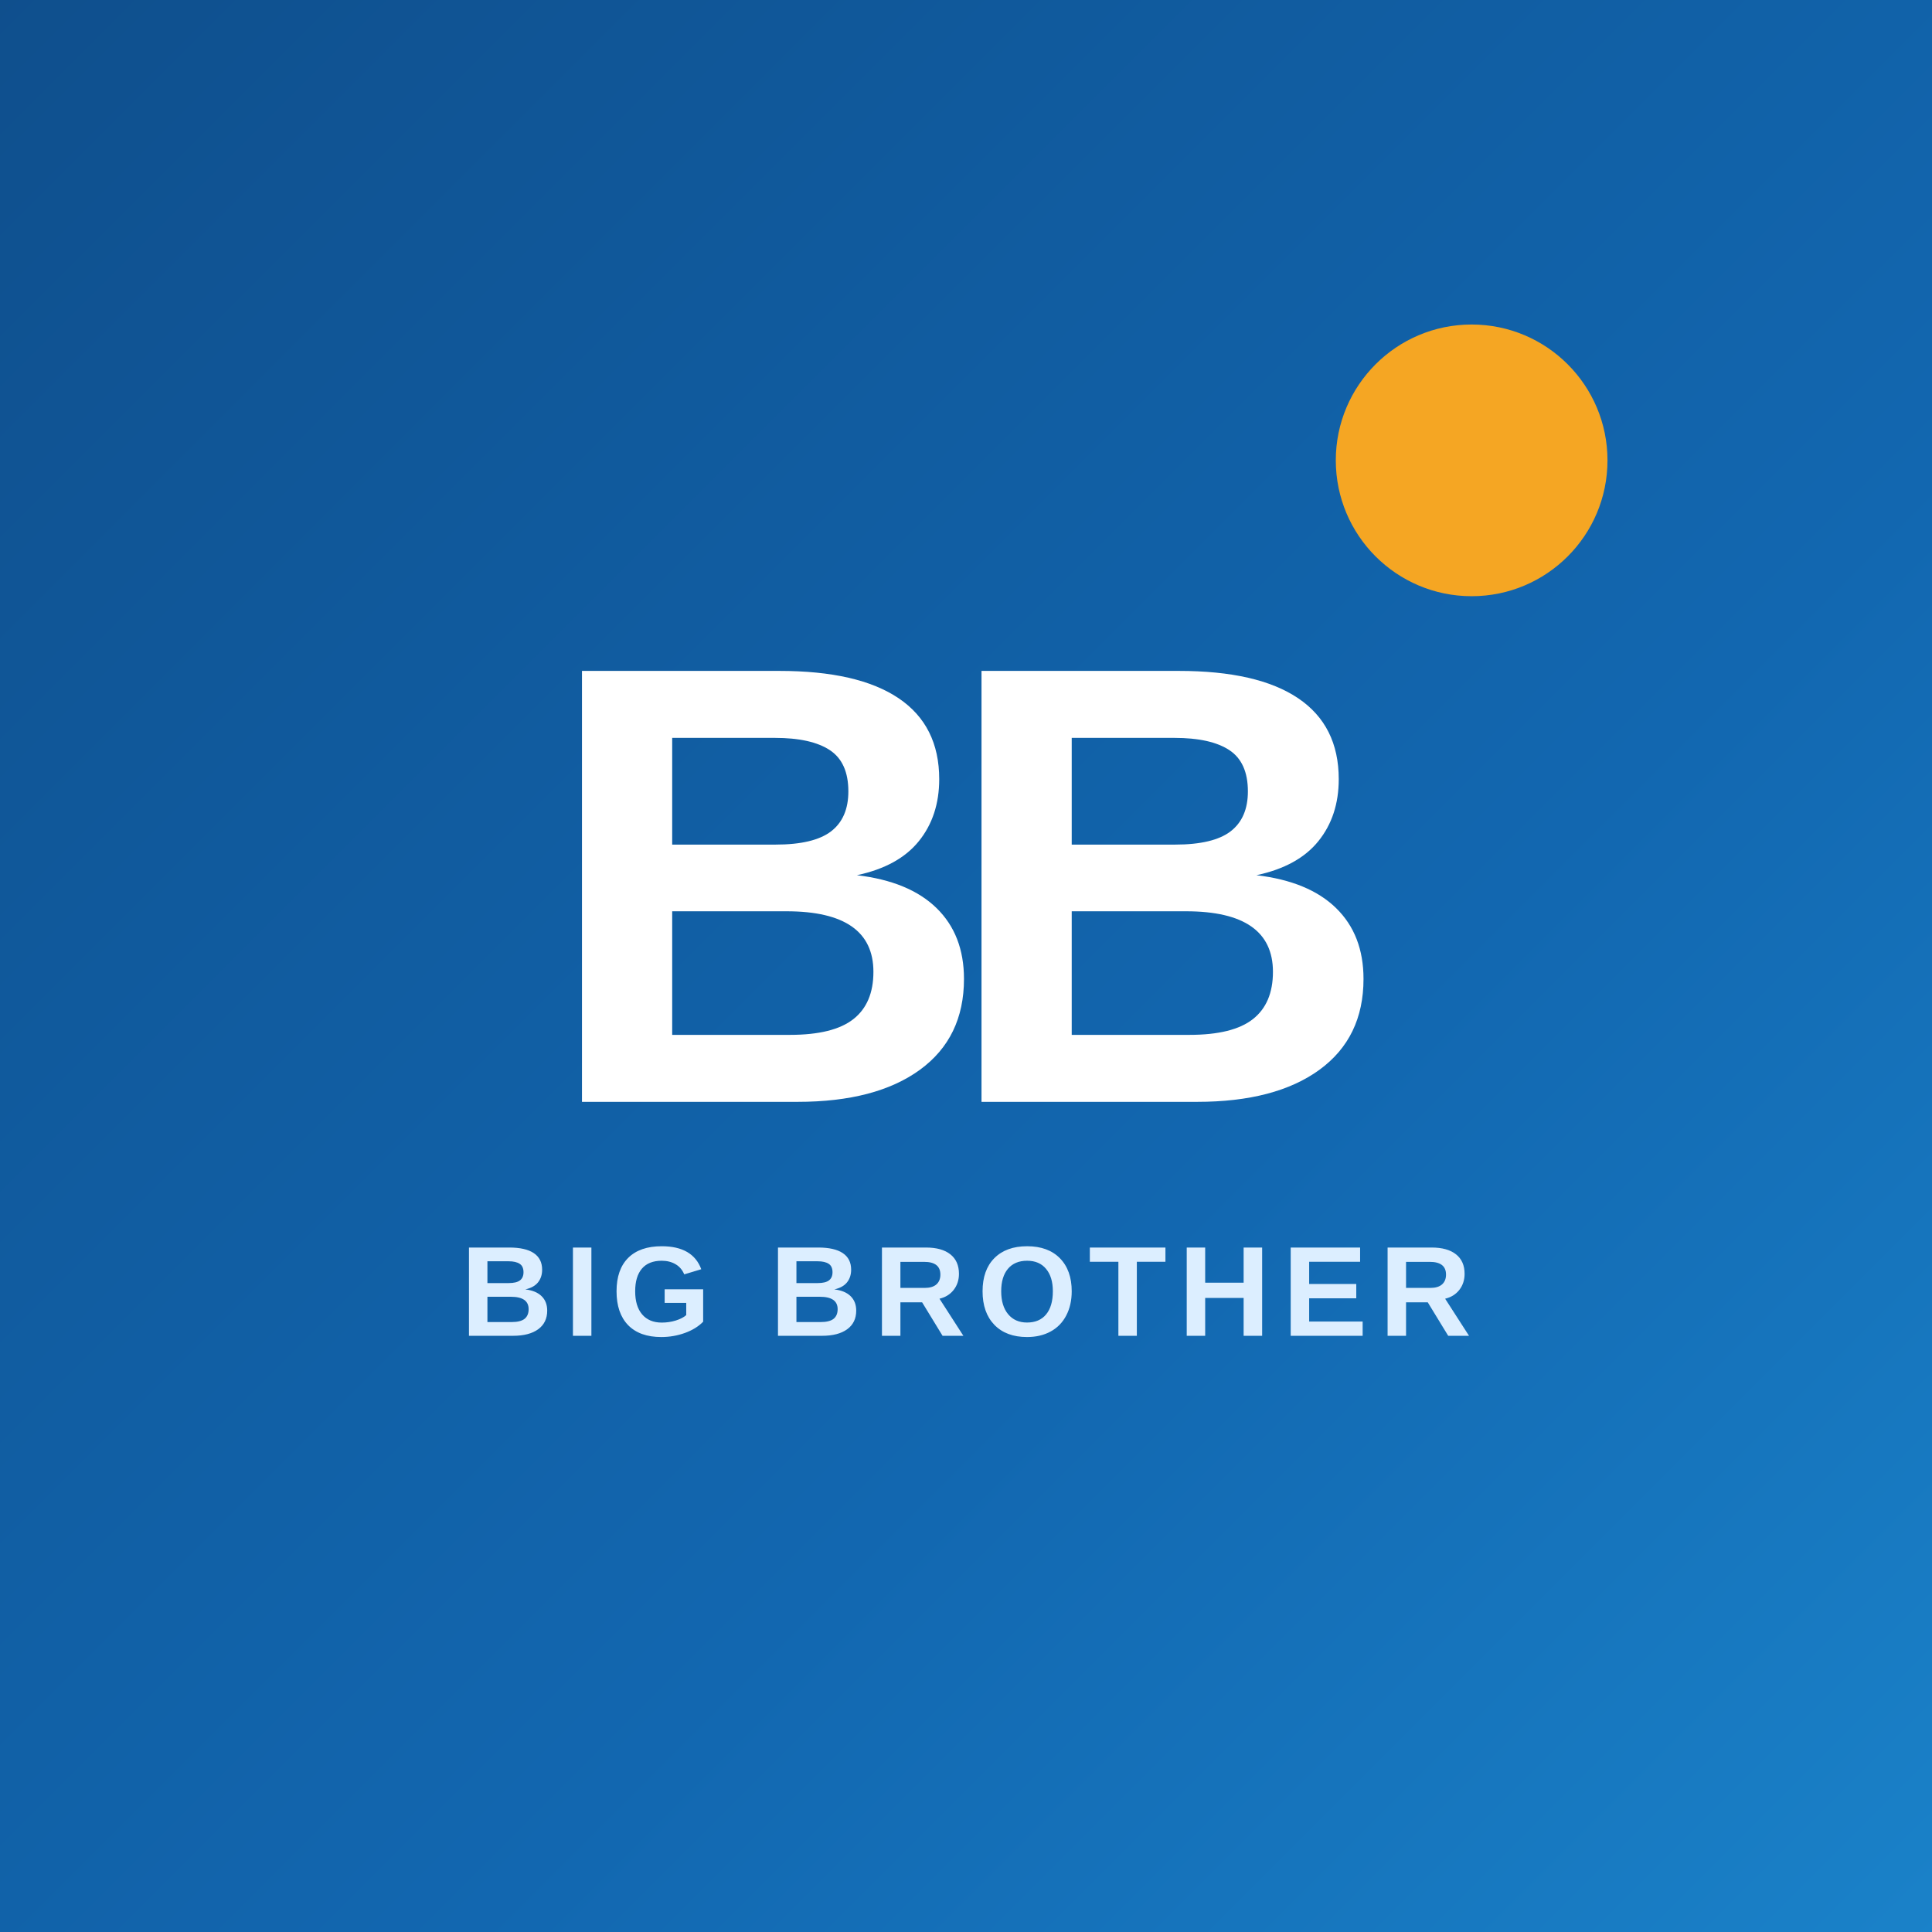
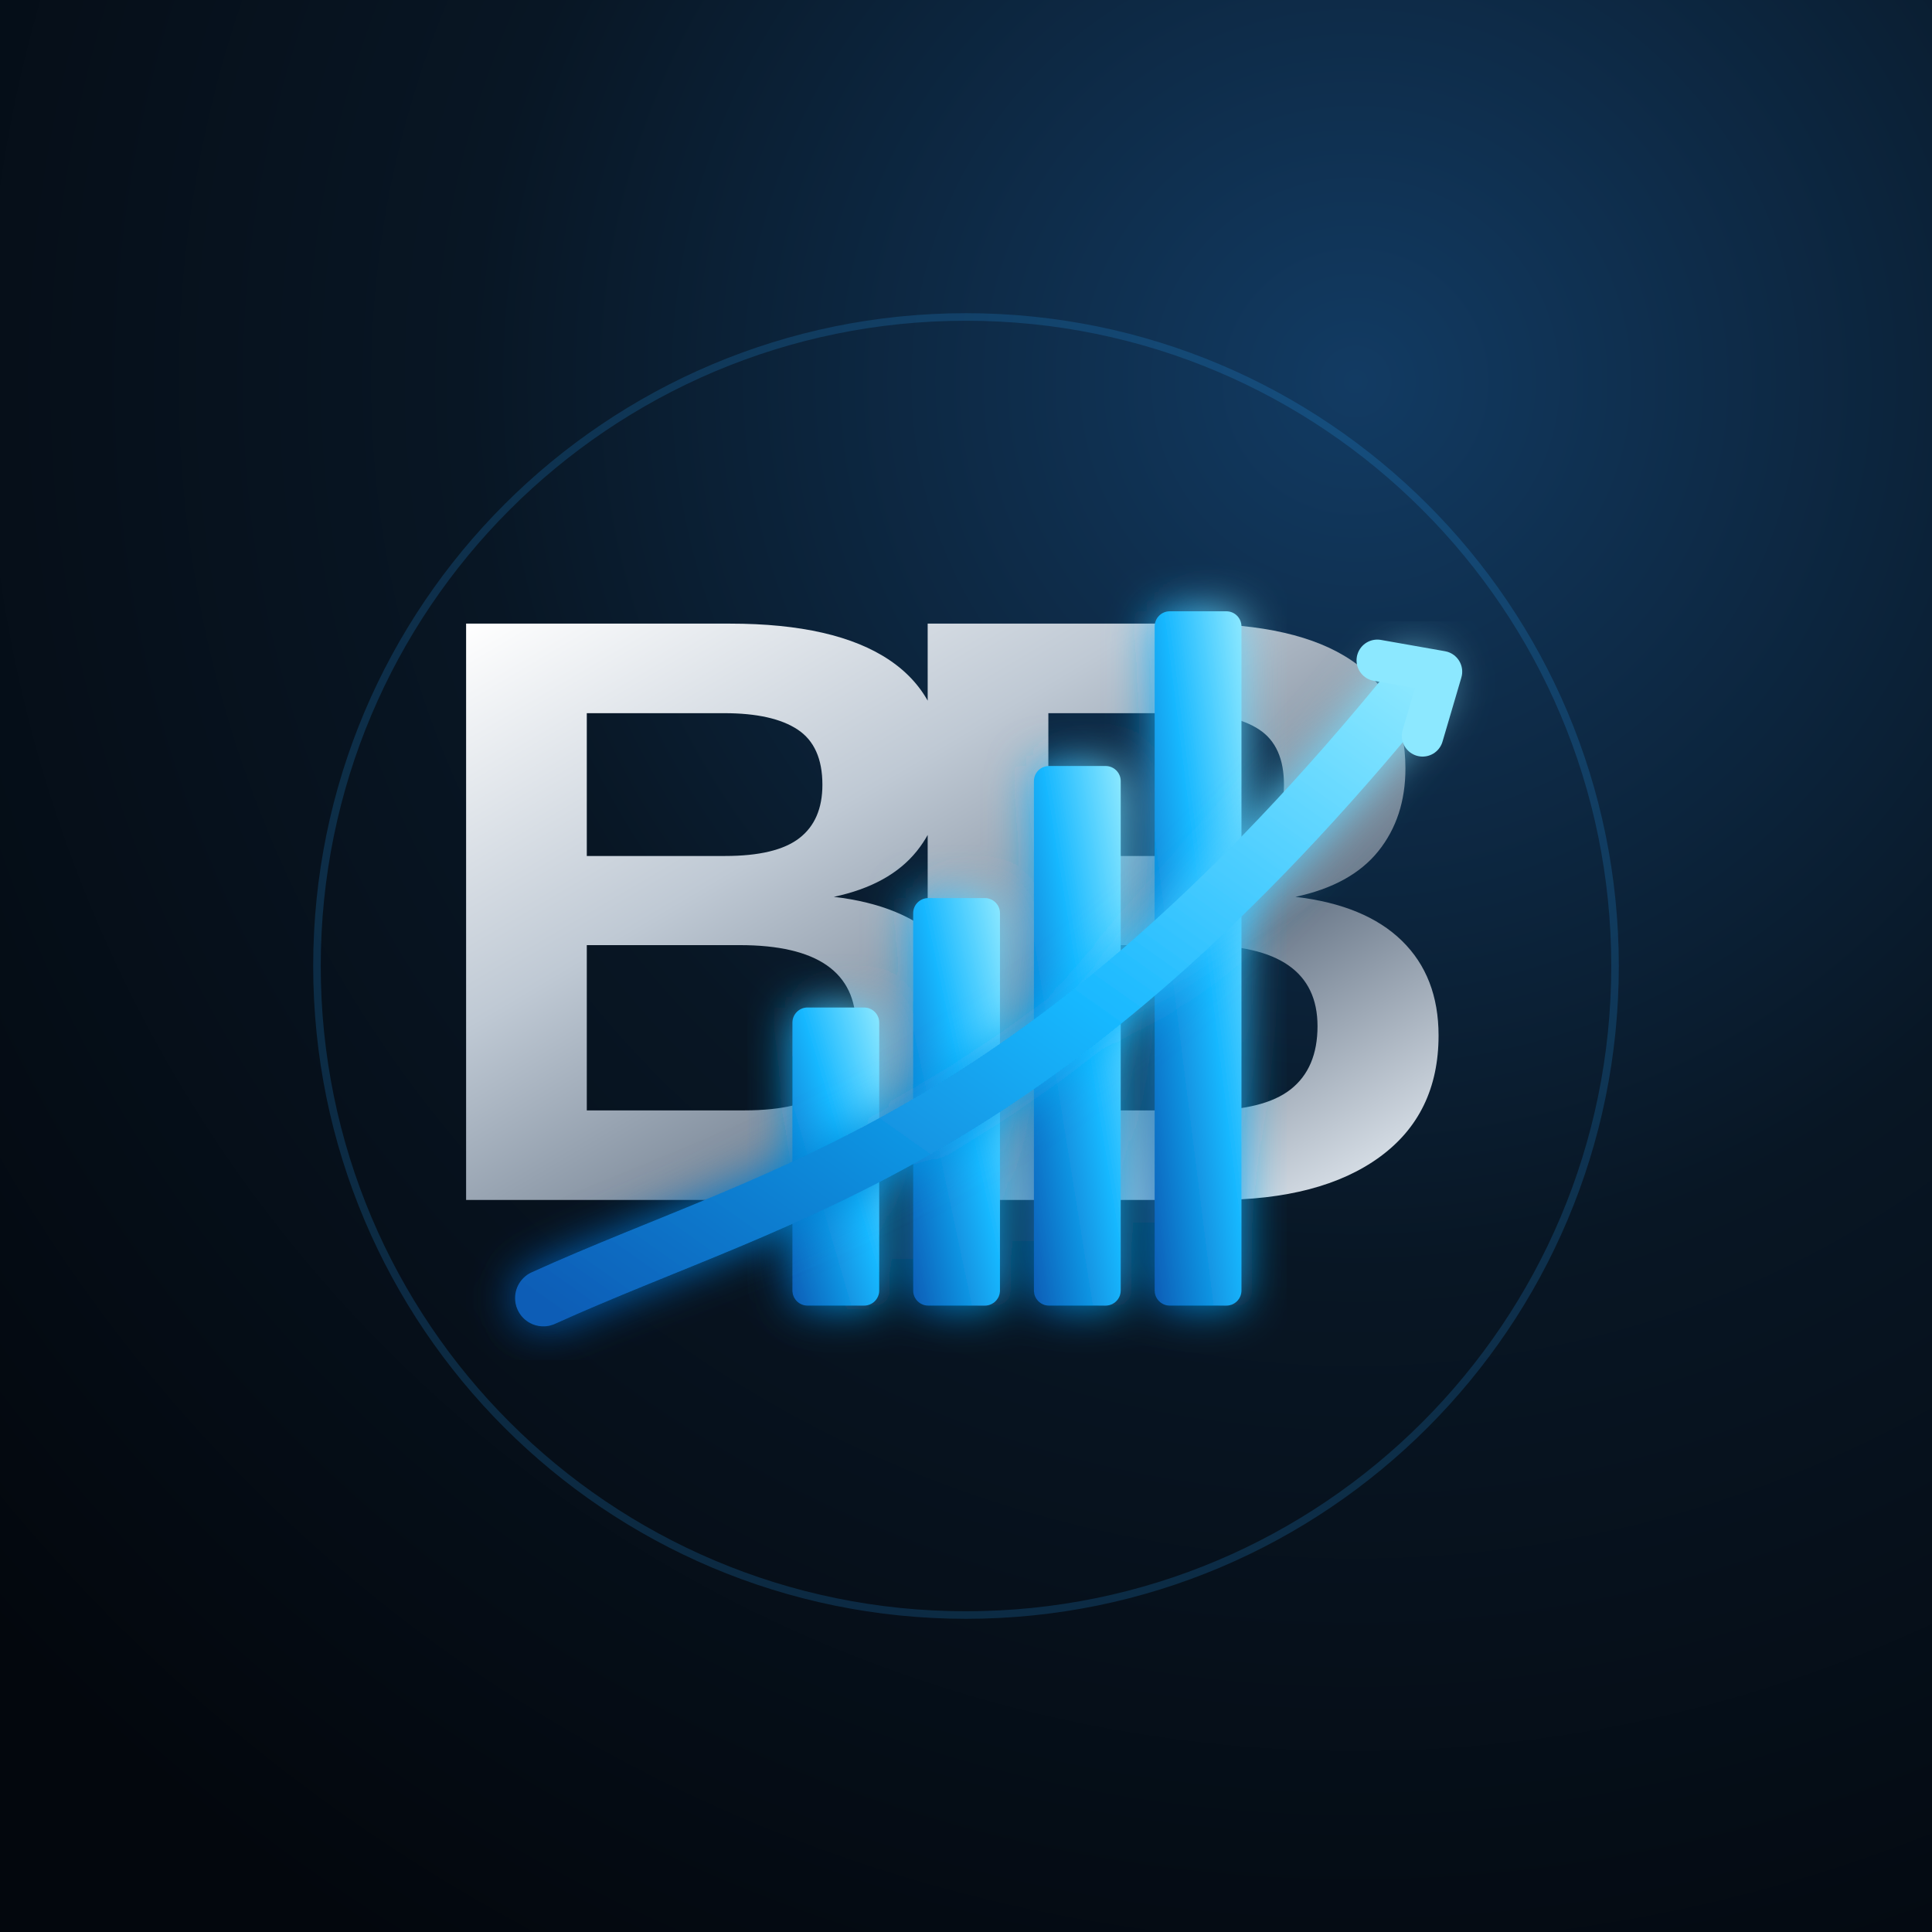
<svg xmlns="http://www.w3.org/2000/svg" viewBox="0 0 512 512">
  <defs>
-     <linearGradient id="g" x1="0" y1="0" x2="1" y2="1">
-       <stop offset="0" stop-color="#0f4f8d" />
-       <stop offset="0.62" stop-color="#1267b0" />
-       <stop offset="1" stop-color="#1a82c9" />
+     <radialGradient id="bg" cx="70%" cy="20%" r="95%">
+       <stop offset="0" stop-color="#123b63" />
+       <stop offset=".48" stop-color="#081624" />
+       <stop offset="1" stop-color="#03070d" />
+     </radialGradient>
+     <linearGradient id="silver" x1="0" y1="0" x2="1" y2="1">
+       <stop offset="0" stop-color="#ffffff" />
+       <stop offset=".35" stop-color="#bfc9d4" />
+       <stop offset=".68" stop-color="#6e7c8d" />
+       <stop offset="1" stop-color="#eef4fa" />
    </linearGradient>
+     <linearGradient id="blue" x1="0" y1="1" x2="1" y2="0">
+       <stop offset="0" stop-color="#075db6" />
+       <stop offset=".55" stop-color="#18b8ff" />
+       <stop offset="1" stop-color="#8ce8ff" />
+     </linearGradient>
+     <filter id="glow">
+       <feGaussianBlur stdDeviation="6" result="b" />
+       <feMerge>
+         <feMergeNode in="b" />
+         <feMergeNode in="SourceGraphic" />
+       </feMerge>
+     </filter>
  </defs>
-   <rect width="512" height="512" fill="url(#g)" />
-   <circle cx="390" cy="122" r="36" fill="#f5a623" />
-   <text x="256" y="292" text-anchor="middle" font-family="Arial,Helvetica,sans-serif" font-size="166" font-weight="900" fill="#ffffff" letter-spacing="-14">BB</text>
-   <text x="256" y="354" text-anchor="middle" font-family="Arial,Helvetica,sans-serif" font-size="34" font-weight="800" fill="#dceeff" letter-spacing="3">BIG BROTHER</text>
+   <rect width="512" height="512" fill="url(#bg)" />
+   <circle cx="256" cy="256" r="172" fill="none" stroke="#2ca9ff" stroke-opacity=".18" stroke-width="2" />
+   <text x="250" y="318" text-anchor="middle" font-family="Arial Black,Arial,sans-serif" font-size="222" font-weight="900" letter-spacing="-38" fill="url(#silver)">BB</text>
+   <g filter="url(#glow)">
+     <rect x="210" y="267" width="23" height="79" rx="4" fill="url(#blue)" />
+     <rect x="242" y="238" width="23" height="108" rx="4" fill="url(#blue)" />
+     <rect x="274" y="203" width="23" height="143" rx="4" fill="url(#blue)" />
+     <rect x="306" y="162" width="23" height="184" rx="4" fill="url(#blue)" />
+   </g>
+   <path d="M144 344c64-29 132-41 231-163" fill="none" stroke="url(#blue)" stroke-width="15" stroke-linecap="round" filter="url(#glow)" />
+   <path d="M365 175l17 3-5 17" fill="none" stroke="#8ce8ff" stroke-width="11" stroke-linecap="round" stroke-linejoin="round" />
</svg>
